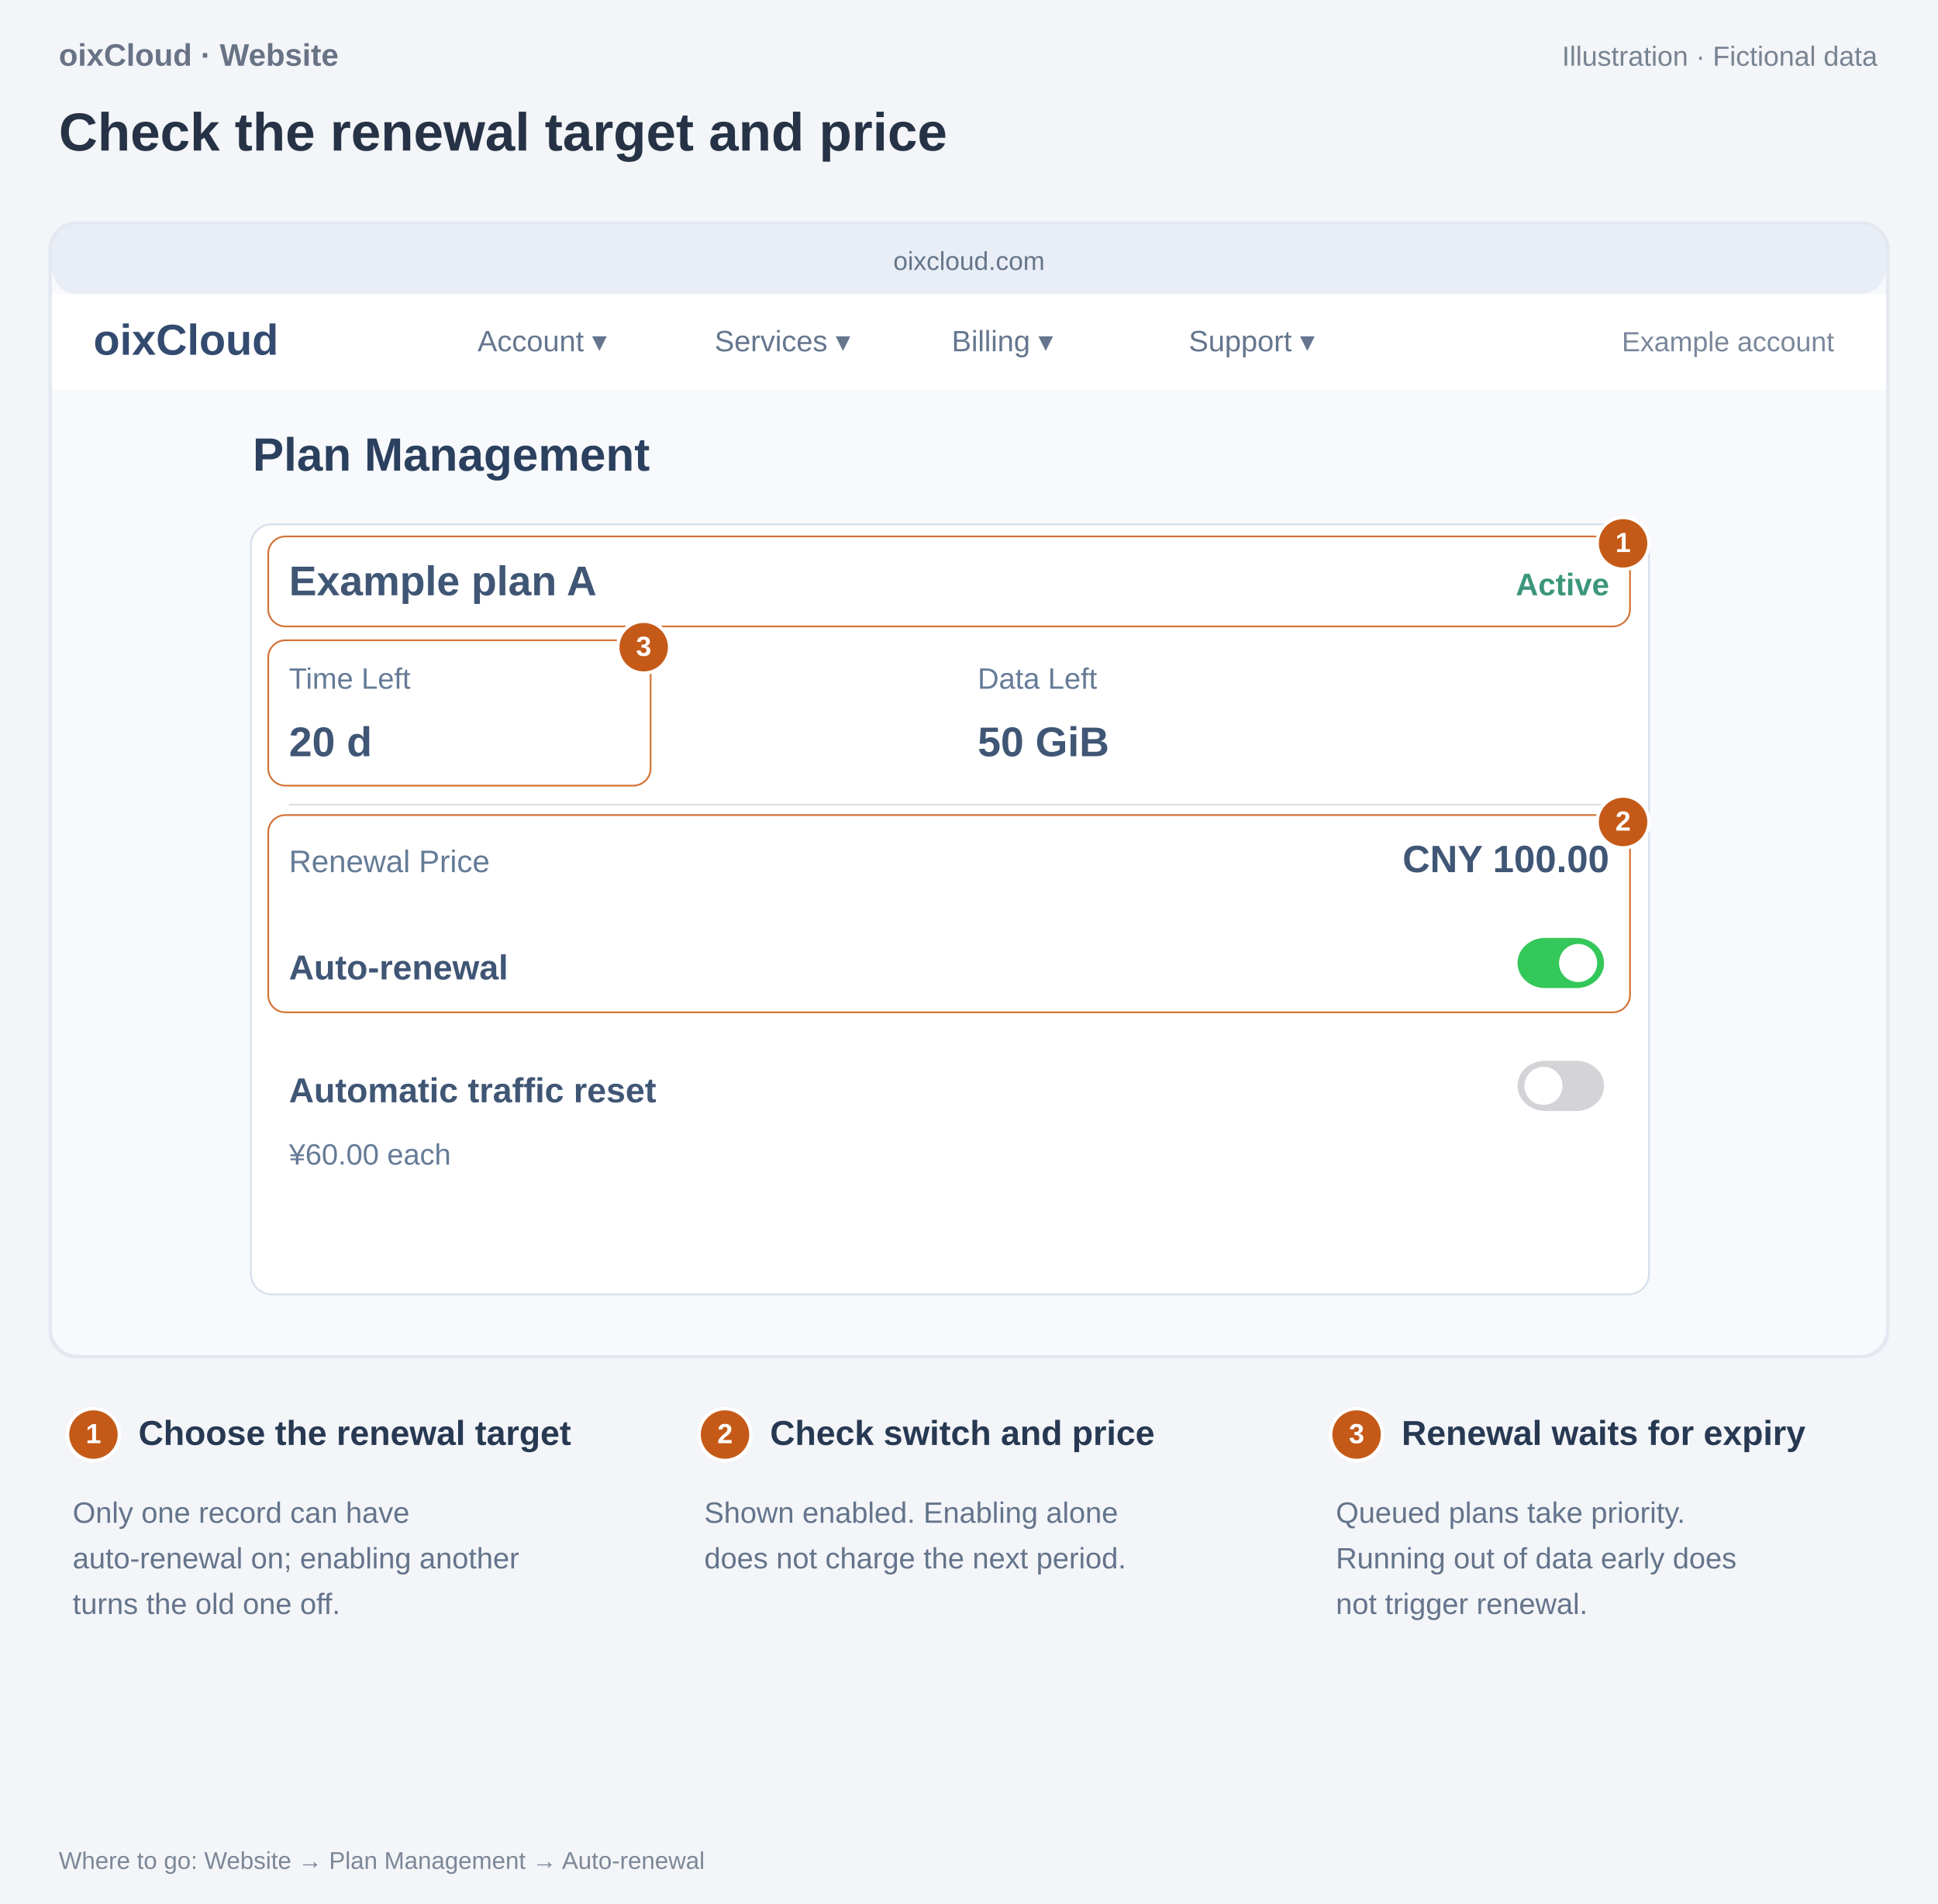
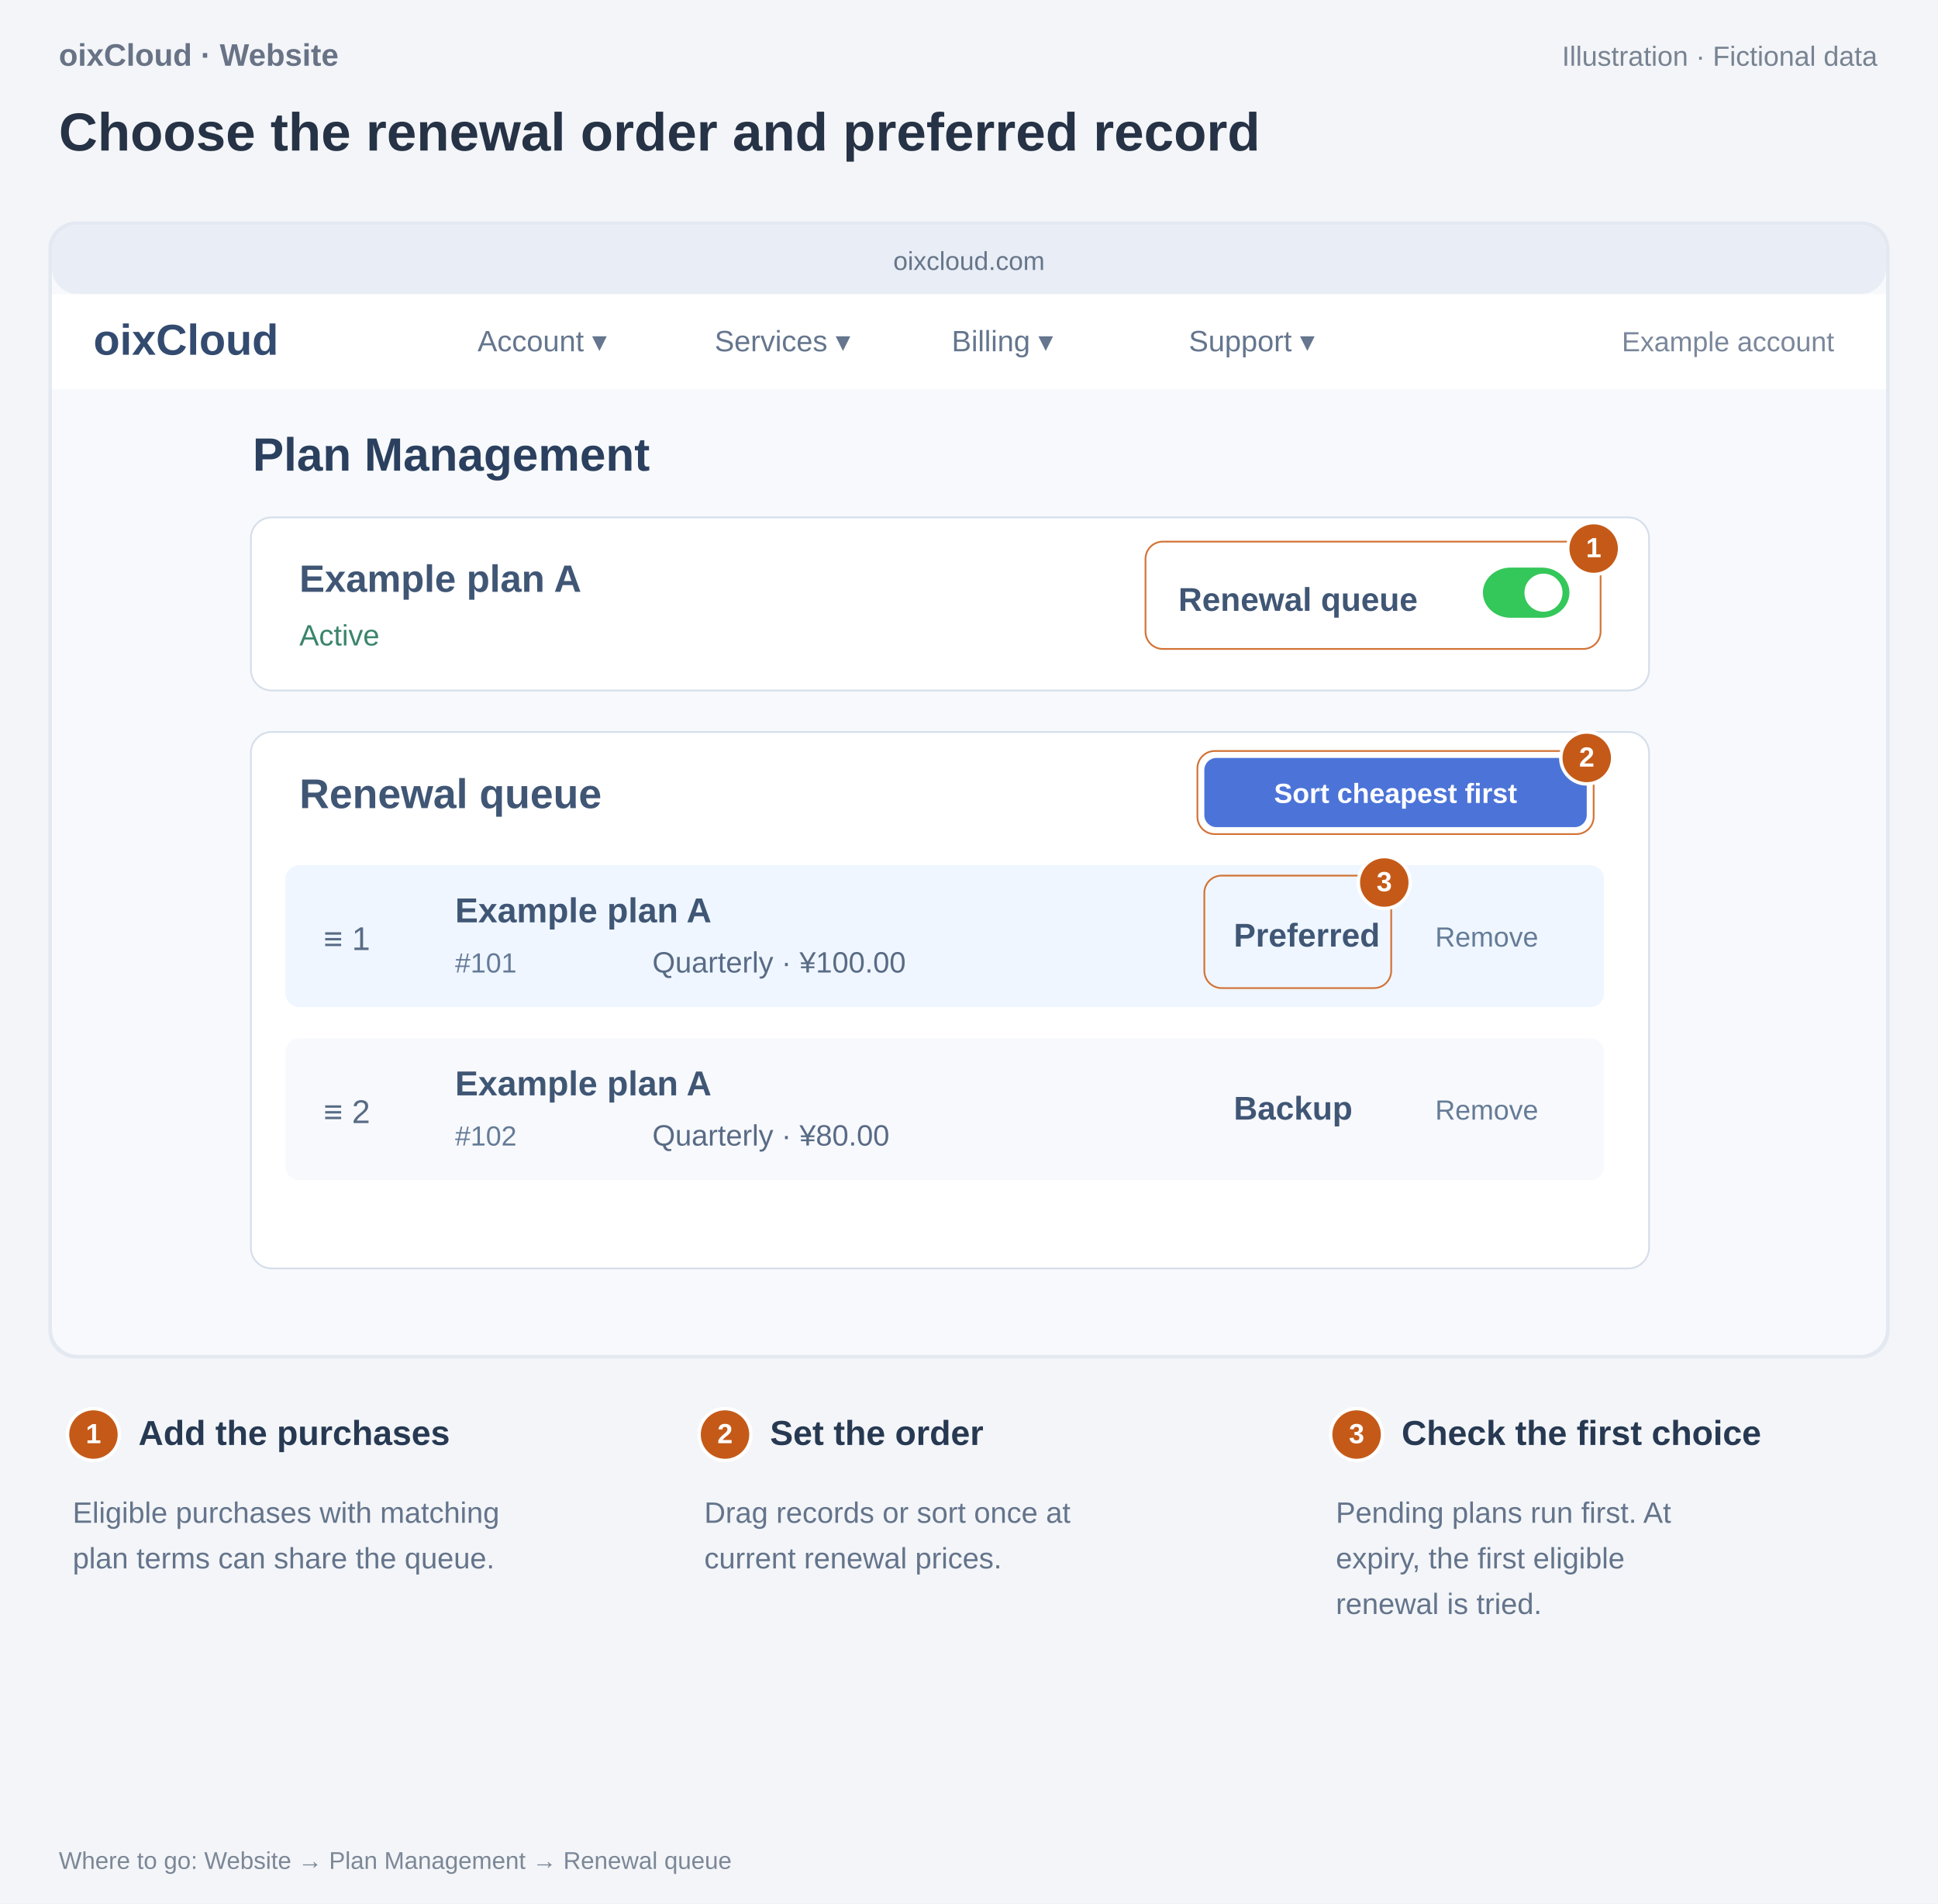
<svg xmlns="http://www.w3.org/2000/svg" width="1120" height="1100" viewBox="0 0 1120 1100" role="img" aria-labelledby="title desc">
  <g font-family="-apple-system,BlinkMacSystemFont,'PingFang SC','Segoe UI',Arial,sans-serif">
    <rect x="0" y="0" width="1120" height="1100" rx="0" fill="#f3f5f8" stroke="none" />
    <text x="34" y="38" font-size="18" fill="#697386" font-weight="600" text-anchor="start">oixCloud · Website</text>
    <text x="1085" y="38" font-size="16" fill="#788392" font-weight="500" text-anchor="end">Illustration · Fictional data</text>
-     <text x="34" y="87" font-size="31" fill="#263245" font-weight="700" text-anchor="start">Check the renewal target and price</text>
+     <text x="34" y="87" font-size="31" fill="#263245" font-weight="700" text-anchor="start">Choose the renewal order and preferred record</text>
    <rect x="28" y="128" width="1064" height="657" rx="16" fill="#e3e8f1" stroke="none" />
    <rect x="30" y="130" width="1060" height="653" rx="15" fill="#f7f9fc" stroke="none" />
    <rect x="30" y="130" width="1060" height="40" rx="15" fill="#e9edf5" stroke="none" />
    <text x="560" y="156" font-size="15" fill="#66768b" font-weight="500" text-anchor="middle">oixcloud.com</text>
    <rect x="30" y="170" width="1060" height="55" rx="0" fill="#fff" stroke="none" />
    <text x="54" y="205" font-size="25" fill="#344b70" font-weight="700" text-anchor="start">oixCloud</text>
    <text x="276" y="203" font-size="17" fill="#65768e" font-weight="400" text-anchor="start">Account ▾</text>
    <text x="413" y="203" font-size="17" fill="#65768e" font-weight="400" text-anchor="start">Services ▾</text>
    <text x="550" y="203" font-size="17" fill="#65768e" font-weight="400" text-anchor="start">Billing ▾</text>
    <text x="687" y="203" font-size="17" fill="#65768e" font-weight="400" text-anchor="start">Support ▾</text>
    <text x="1060" y="203" font-size="16" fill="#7a879b" font-weight="500" text-anchor="end">Example account</text>
    <text x="146" y="272" font-size="27" fill="#2b405e" font-weight="650" text-anchor="start">Plan Management</text>
    <g transform="translate(-100 0)">
-       <rect x="245" y="303" width="808" height="445" rx="12" fill="#fff" stroke="#d5deea" />
-       <text x="267" y="344" font-size="24" fill="#405675" font-weight="600" text-anchor="start">Example plan A</text>
-       <text x="1030" y="344" font-size="18" fill="#3b967b" font-weight="600" text-anchor="end">Active</text>
-       <rect x="255" y="310" width="787" height="52" rx="10" fill="none" stroke="#d27336" />
-       <circle cx="1038" cy="314" r="15" fill="#c55a18" stroke="#fff" stroke-width="2" />
-       <text x="1038" y="319" font-size="16" fill="#fff" font-weight="700" text-anchor="middle">1</text>
-       <text x="267" y="398" font-size="17" fill="#657b97" font-weight="400" text-anchor="start">Time Left</text>
-       <text x="665" y="398" font-size="17" fill="#657b97" font-weight="400" text-anchor="start">Data Left</text>
-       <text x="267" y="437" font-size="24" fill="#405675" font-weight="600" text-anchor="start">20 d</text>
-       <text x="665" y="437" font-size="24" fill="#405675" font-weight="600" text-anchor="start">50 GiB</text>
-       <path d="M267 465H1030" stroke="#dedee3" stroke-width="1" />
-       <text x="267" y="504" font-size="18" fill="#657b97" font-weight="400" text-anchor="start">Renewal Price</text>
-       <text x="1030" y="504" font-size="22" fill="#405675" font-weight="600" text-anchor="end">CNY 100.00</text>
-       <text x="267" y="566" font-size="20" fill="#405675" font-weight="600" text-anchor="start">Auto-renewal</text>
-       <rect x="977" y="542" width="50" height="29" rx="16" fill="#34c759" stroke="none" />
-       <circle cx="1012" cy="556.5" r="11" fill="#fff" stroke="none" stroke-width="1" />
-       <text x="267" y="637" font-size="20" fill="#405675" font-weight="600" text-anchor="start">Automatic traffic reset</text>
-       <rect x="977" y="613" width="50" height="29" rx="16" fill="#d3d3d8" stroke="none" />
-       <circle cx="992" cy="627.5" r="11" fill="#fff" stroke="none" stroke-width="1" />
-       <text x="267" y="673" font-size="17" fill="#657b97" font-weight="400" text-anchor="start">¥60.00 each</text>
-       <rect x="255" y="471" width="787" height="114" rx="10" fill="none" stroke="#d27336" />
-       <circle cx="1038" cy="475" r="15" fill="#c55a18" stroke="#fff" stroke-width="2" />
-       <text x="1038" y="480" font-size="16" fill="#fff" font-weight="700" text-anchor="middle">2</text>
-       <rect x="255" y="370" width="221" height="84" rx="10" fill="none" stroke="#d27336" />
-       <circle cx="472" cy="374" r="15" fill="#c55a18" stroke="#fff" stroke-width="2" />
-       <text x="472" y="379" font-size="16" fill="#fff" font-weight="700" text-anchor="middle">3</text>
+       <rect x="245" y="299" width="808" height="100" rx="12" fill="#fff" stroke="#d5deea" />
+       <text x="273" y="342" font-size="22" fill="#405675" font-weight="600" text-anchor="start">Example plan A</text>
+       <text x="273" y="373" font-size="17" fill="#3b846c" font-weight="400" text-anchor="start">Active</text>
+       <text x="781" y="353" font-size="19" fill="#405675" font-weight="600" text-anchor="start">Renewal queue</text>
+       <rect x="957" y="328" width="50" height="29" rx="16" fill="#34c759" stroke="none" />
+       <circle cx="992" cy="342.5" r="11" fill="#fff" stroke="none" stroke-width="1" />
+       <rect x="762" y="313" width="263" height="62" rx="10" fill="none" stroke="#d27336" />
+       <circle cx="1021" cy="317" r="15" fill="#c55a18" stroke="#fff" stroke-width="2" />
+       <text x="1021" y="322" font-size="16" fill="#fff" font-weight="700" text-anchor="middle">1</text>
+       <rect x="245" y="423" width="808" height="310" rx="12" fill="#fff" stroke="#d5deea" />
+       <text x="273" y="467" font-size="24" fill="#405675" font-weight="600" text-anchor="start">Renewal queue</text>
+       <rect x="796" y="438" width="221" height="40" rx="7" fill="#4c74d8" stroke="none" />
+       <text x="906.5" y="464" font-size="16" fill="#fff" font-weight="600" text-anchor="middle">Sort cheapest first</text>
+       <rect x="792" y="434" width="229" height="48" rx="10" fill="none" stroke="#d27336" />
+       <circle cx="1017" cy="438" r="15" fill="#c55a18" stroke="#fff" stroke-width="2" />
+       <text x="1017" y="443" font-size="16" fill="#fff" font-weight="700" text-anchor="middle">2</text>
+       <rect x="265" y="500" width="762" height="82" rx="8" fill="#eff6ff" stroke="none" />
+       <text x="287" y="549" font-size="19" fill="#596b85" font-weight="400" text-anchor="start">≡  1</text>
+       <text x="363" y="533" font-size="20" fill="#405675" font-weight="600" text-anchor="start">Example plan A</text>
+       <text x="363" y="562" font-size="16" fill="#657b97" font-weight="400" text-anchor="start">#101</text>
+       <text x="477" y="562" font-size="17" fill="#596b85" font-weight="400" text-anchor="start">Quarterly · ¥100.00</text>
+       <text x="813" y="547" font-size="19" fill="#405675" font-weight="600" text-anchor="start">Preferred</text>
+       <text x="989" y="547" font-size="16" fill="#657b97" font-weight="500" text-anchor="end">Remove</text>
+       <rect x="796" y="506" width="108" height="65" rx="10" fill="none" stroke="#d27336" />
+       <circle cx="900" cy="510" r="15" fill="#c55a18" stroke="#fff" stroke-width="2" />
+       <text x="900" y="515" font-size="16" fill="#fff" font-weight="700" text-anchor="middle">3</text>
+       <rect x="265" y="600" width="762" height="82" rx="8" fill="#f7f9fc" stroke="none" />
+       <text x="287" y="649" font-size="19" fill="#596b85" font-weight="400" text-anchor="start">≡  2</text>
+       <text x="363" y="633" font-size="20" fill="#405675" font-weight="600" text-anchor="start">Example plan A</text>
+       <text x="363" y="662" font-size="16" fill="#657b97" font-weight="400" text-anchor="start">#102</text>
+       <text x="477" y="662" font-size="17" fill="#596b85" font-weight="400" text-anchor="start">Quarterly · ¥80.00</text>
+       <text x="813" y="647" font-size="19" fill="#405675" font-weight="600" text-anchor="start">Backup</text>
+       <text x="989" y="647" font-size="16" fill="#657b97" font-weight="500" text-anchor="end">Remove</text>
    </g>
    <circle cx="54" cy="829" r="15" fill="#c55a18" stroke="#fff" stroke-width="2" />
    <text x="54" y="834" font-size="16" fill="#fff" font-weight="700" text-anchor="middle">1</text>
-     <text x="80" y="835" font-size="20" fill="#273952" font-weight="600" text-anchor="start">Choose the renewal target</text>
-     <text x="42" y="880" font-size="17" fill="#64748b" font-weight="400" text-anchor="start">Only one record can have</text>
-     <text x="42" y="906.35" font-size="17" fill="#64748b" font-weight="400" text-anchor="start">auto-renewal on; enabling another</text>
-     <text x="42" y="932.7" font-size="17" fill="#64748b" font-weight="400" text-anchor="start"> turns the old one off.</text>
+     <text x="80" y="835" font-size="20" fill="#273952" font-weight="600" text-anchor="start">Add the purchases</text>
+     <text x="42" y="880" font-size="17" fill="#64748b" font-weight="400" text-anchor="start">Eligible purchases with matching</text>
+     <text x="42" y="906.35" font-size="17" fill="#64748b" font-weight="400" text-anchor="start">plan terms can share the queue.</text>
    <circle cx="419" cy="829" r="15" fill="#c55a18" stroke="#fff" stroke-width="2" />
    <text x="419" y="834" font-size="16" fill="#fff" font-weight="700" text-anchor="middle">2</text>
-     <text x="445" y="835" font-size="20" fill="#273952" font-weight="600" text-anchor="start">Check switch and price</text>
-     <text x="407" y="880" font-size="17" fill="#64748b" font-weight="400" text-anchor="start">Shown enabled. Enabling alone</text>
-     <text x="407" y="906.35" font-size="17" fill="#64748b" font-weight="400" text-anchor="start">does not charge the next period.</text>
+     <text x="445" y="835" font-size="20" fill="#273952" font-weight="600" text-anchor="start">Set the order</text>
+     <text x="407" y="880" font-size="17" fill="#64748b" font-weight="400" text-anchor="start">Drag records or sort once at</text>
+     <text x="407" y="906.35" font-size="17" fill="#64748b" font-weight="400" text-anchor="start">current renewal prices.</text>
    <circle cx="784" cy="829" r="15" fill="#c55a18" stroke="#fff" stroke-width="2" />
    <text x="784" y="834" font-size="16" fill="#fff" font-weight="700" text-anchor="middle">3</text>
-     <text x="810" y="835" font-size="20" fill="#273952" font-weight="600" text-anchor="start">Renewal waits for expiry</text>
-     <text x="772" y="880" font-size="17" fill="#64748b" font-weight="400" text-anchor="start">Queued plans take priority.</text>
-     <text x="772" y="906.35" font-size="17" fill="#64748b" font-weight="400" text-anchor="start">Running out of data early does</text>
-     <text x="772" y="932.7" font-size="17" fill="#64748b" font-weight="400" text-anchor="start">not trigger renewal.</text>
-     <text x="34" y="1080" font-size="14" fill="#7c8797" font-weight="400" text-anchor="start">Where to go: Website → Plan Management → Auto-renewal</text>
+     <text x="810" y="835" font-size="20" fill="#273952" font-weight="600" text-anchor="start">Check the first choice</text>
+     <text x="772" y="880" font-size="17" fill="#64748b" font-weight="400" text-anchor="start">Pending plans run first. At</text>
+     <text x="772" y="906.35" font-size="17" fill="#64748b" font-weight="400" text-anchor="start">expiry, the first eligible</text>
+     <text x="772" y="932.7" font-size="17" fill="#64748b" font-weight="400" text-anchor="start">renewal is tried.</text>
+     <text x="34" y="1080" font-size="14" fill="#7c8797" font-weight="400" text-anchor="start">Where to go: Website → Plan Management → Renewal queue</text>
  </g>
</svg>
